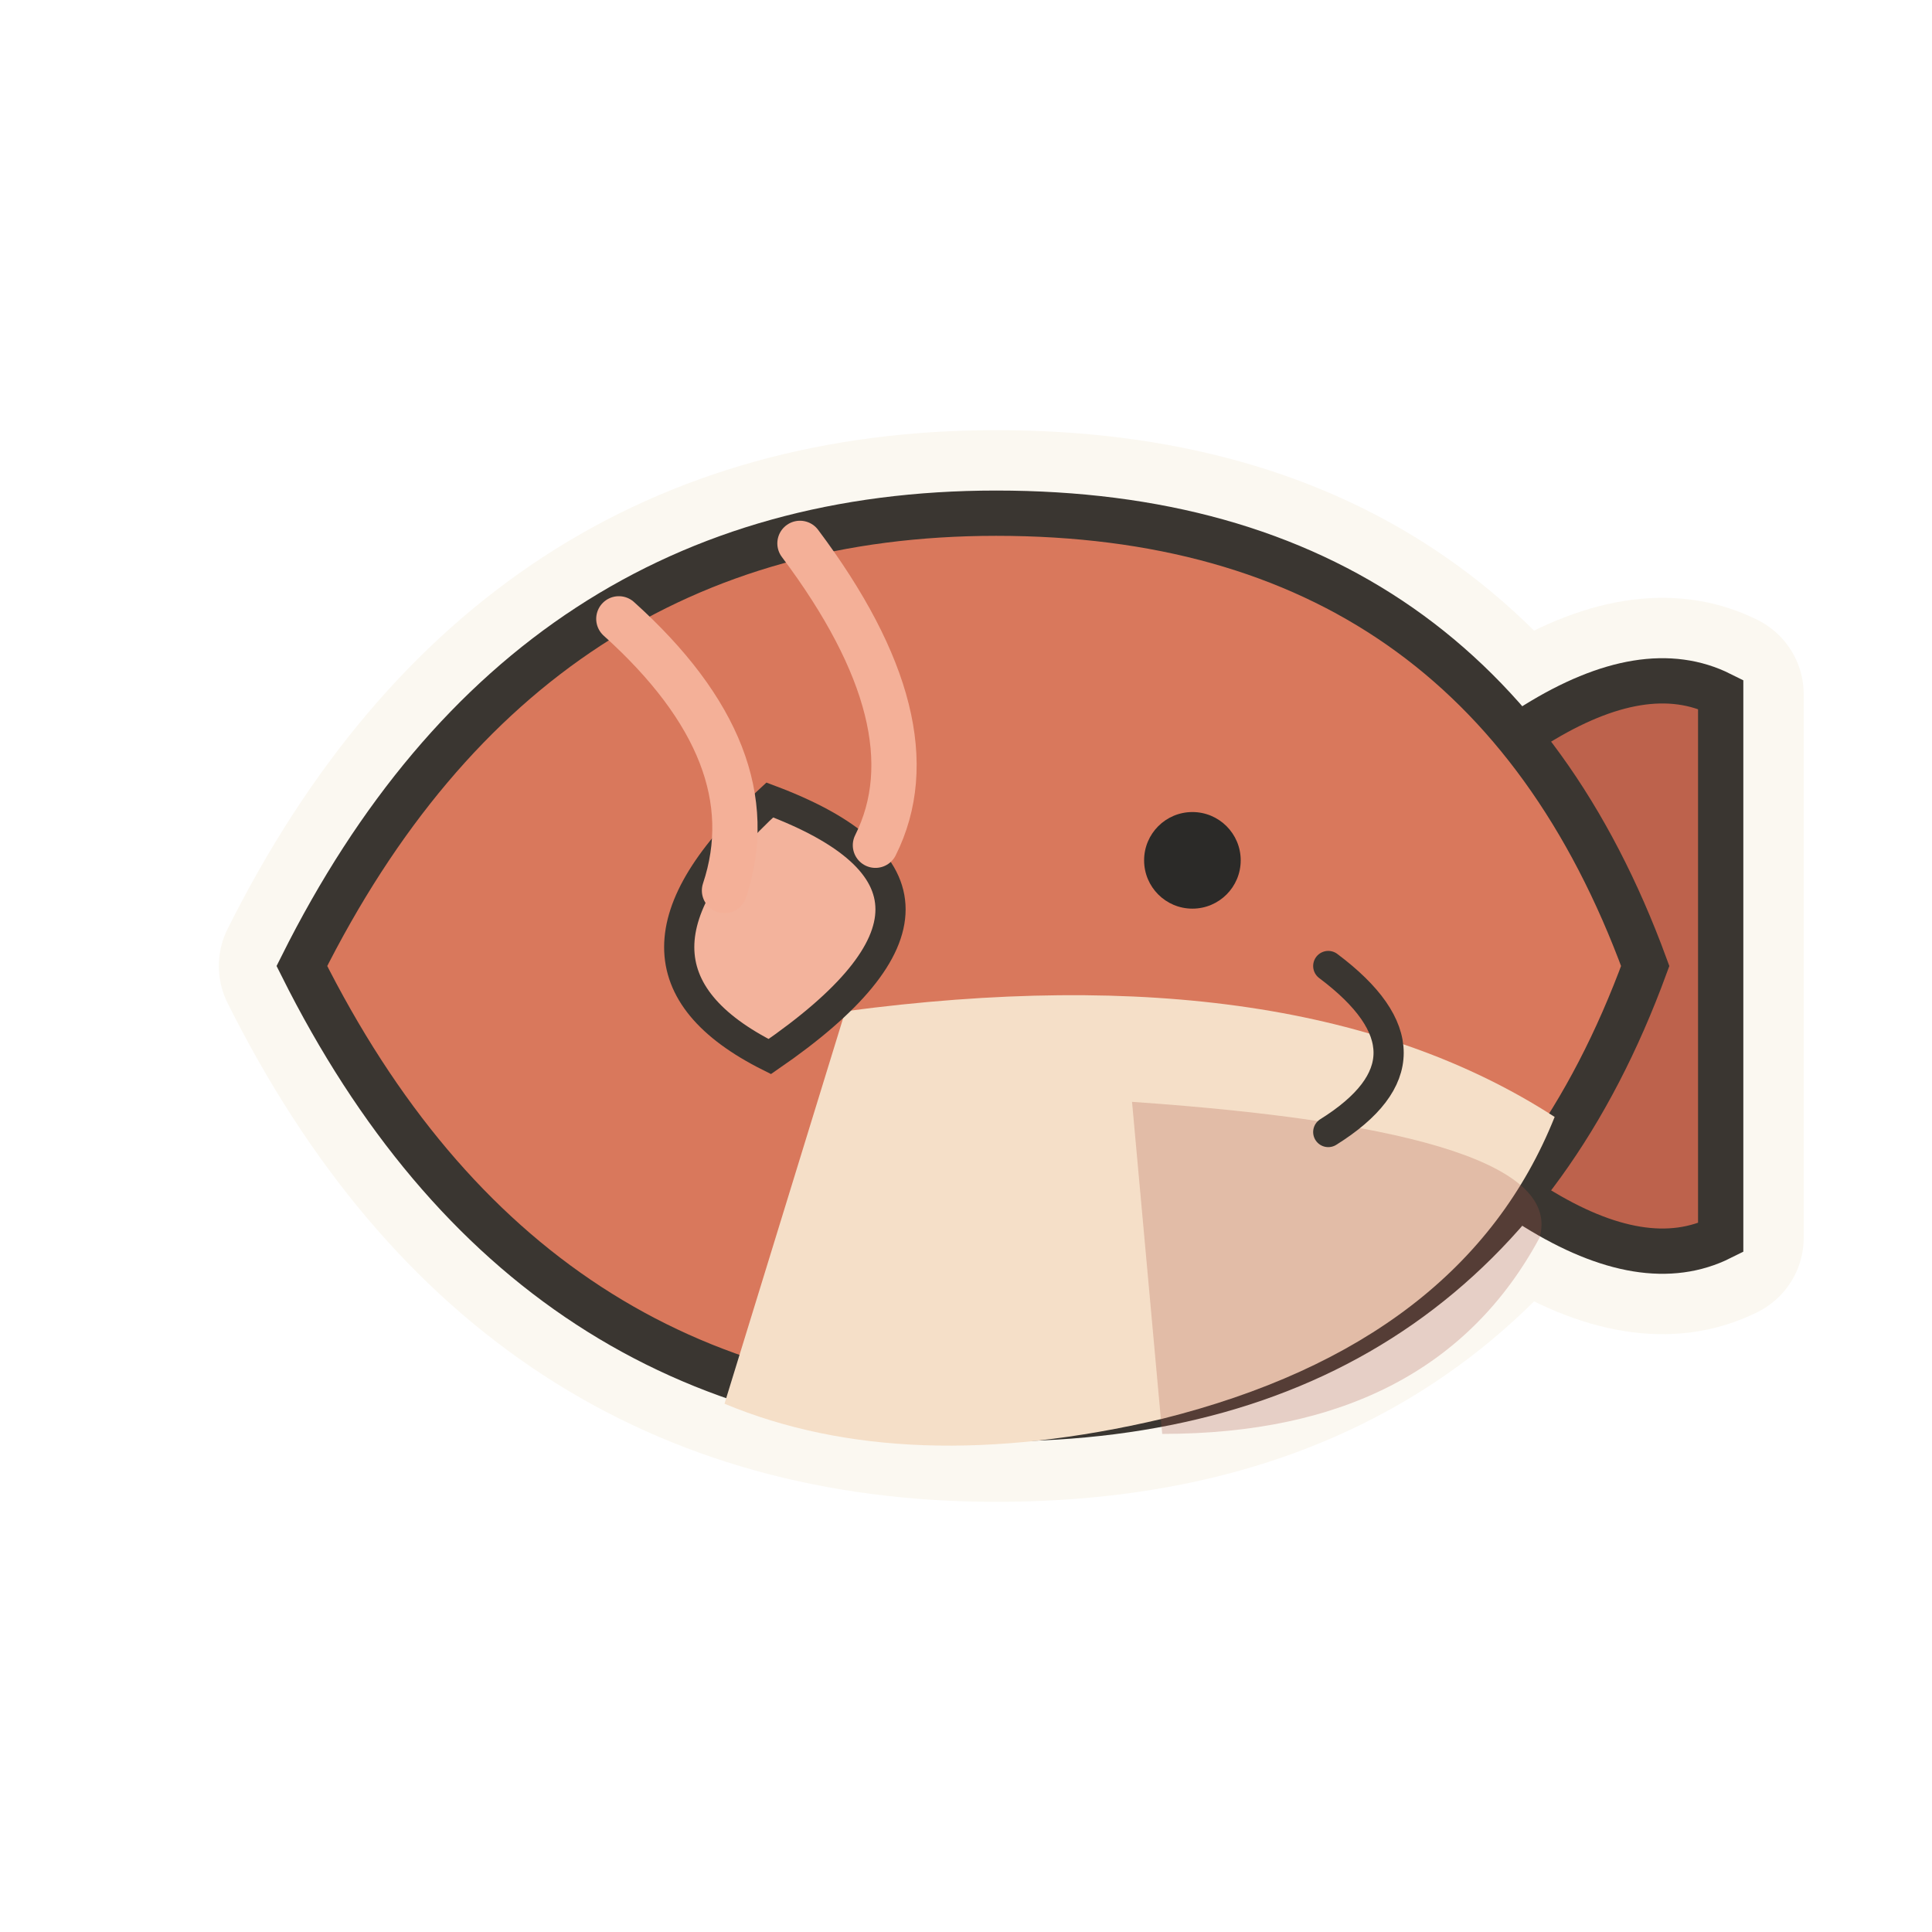
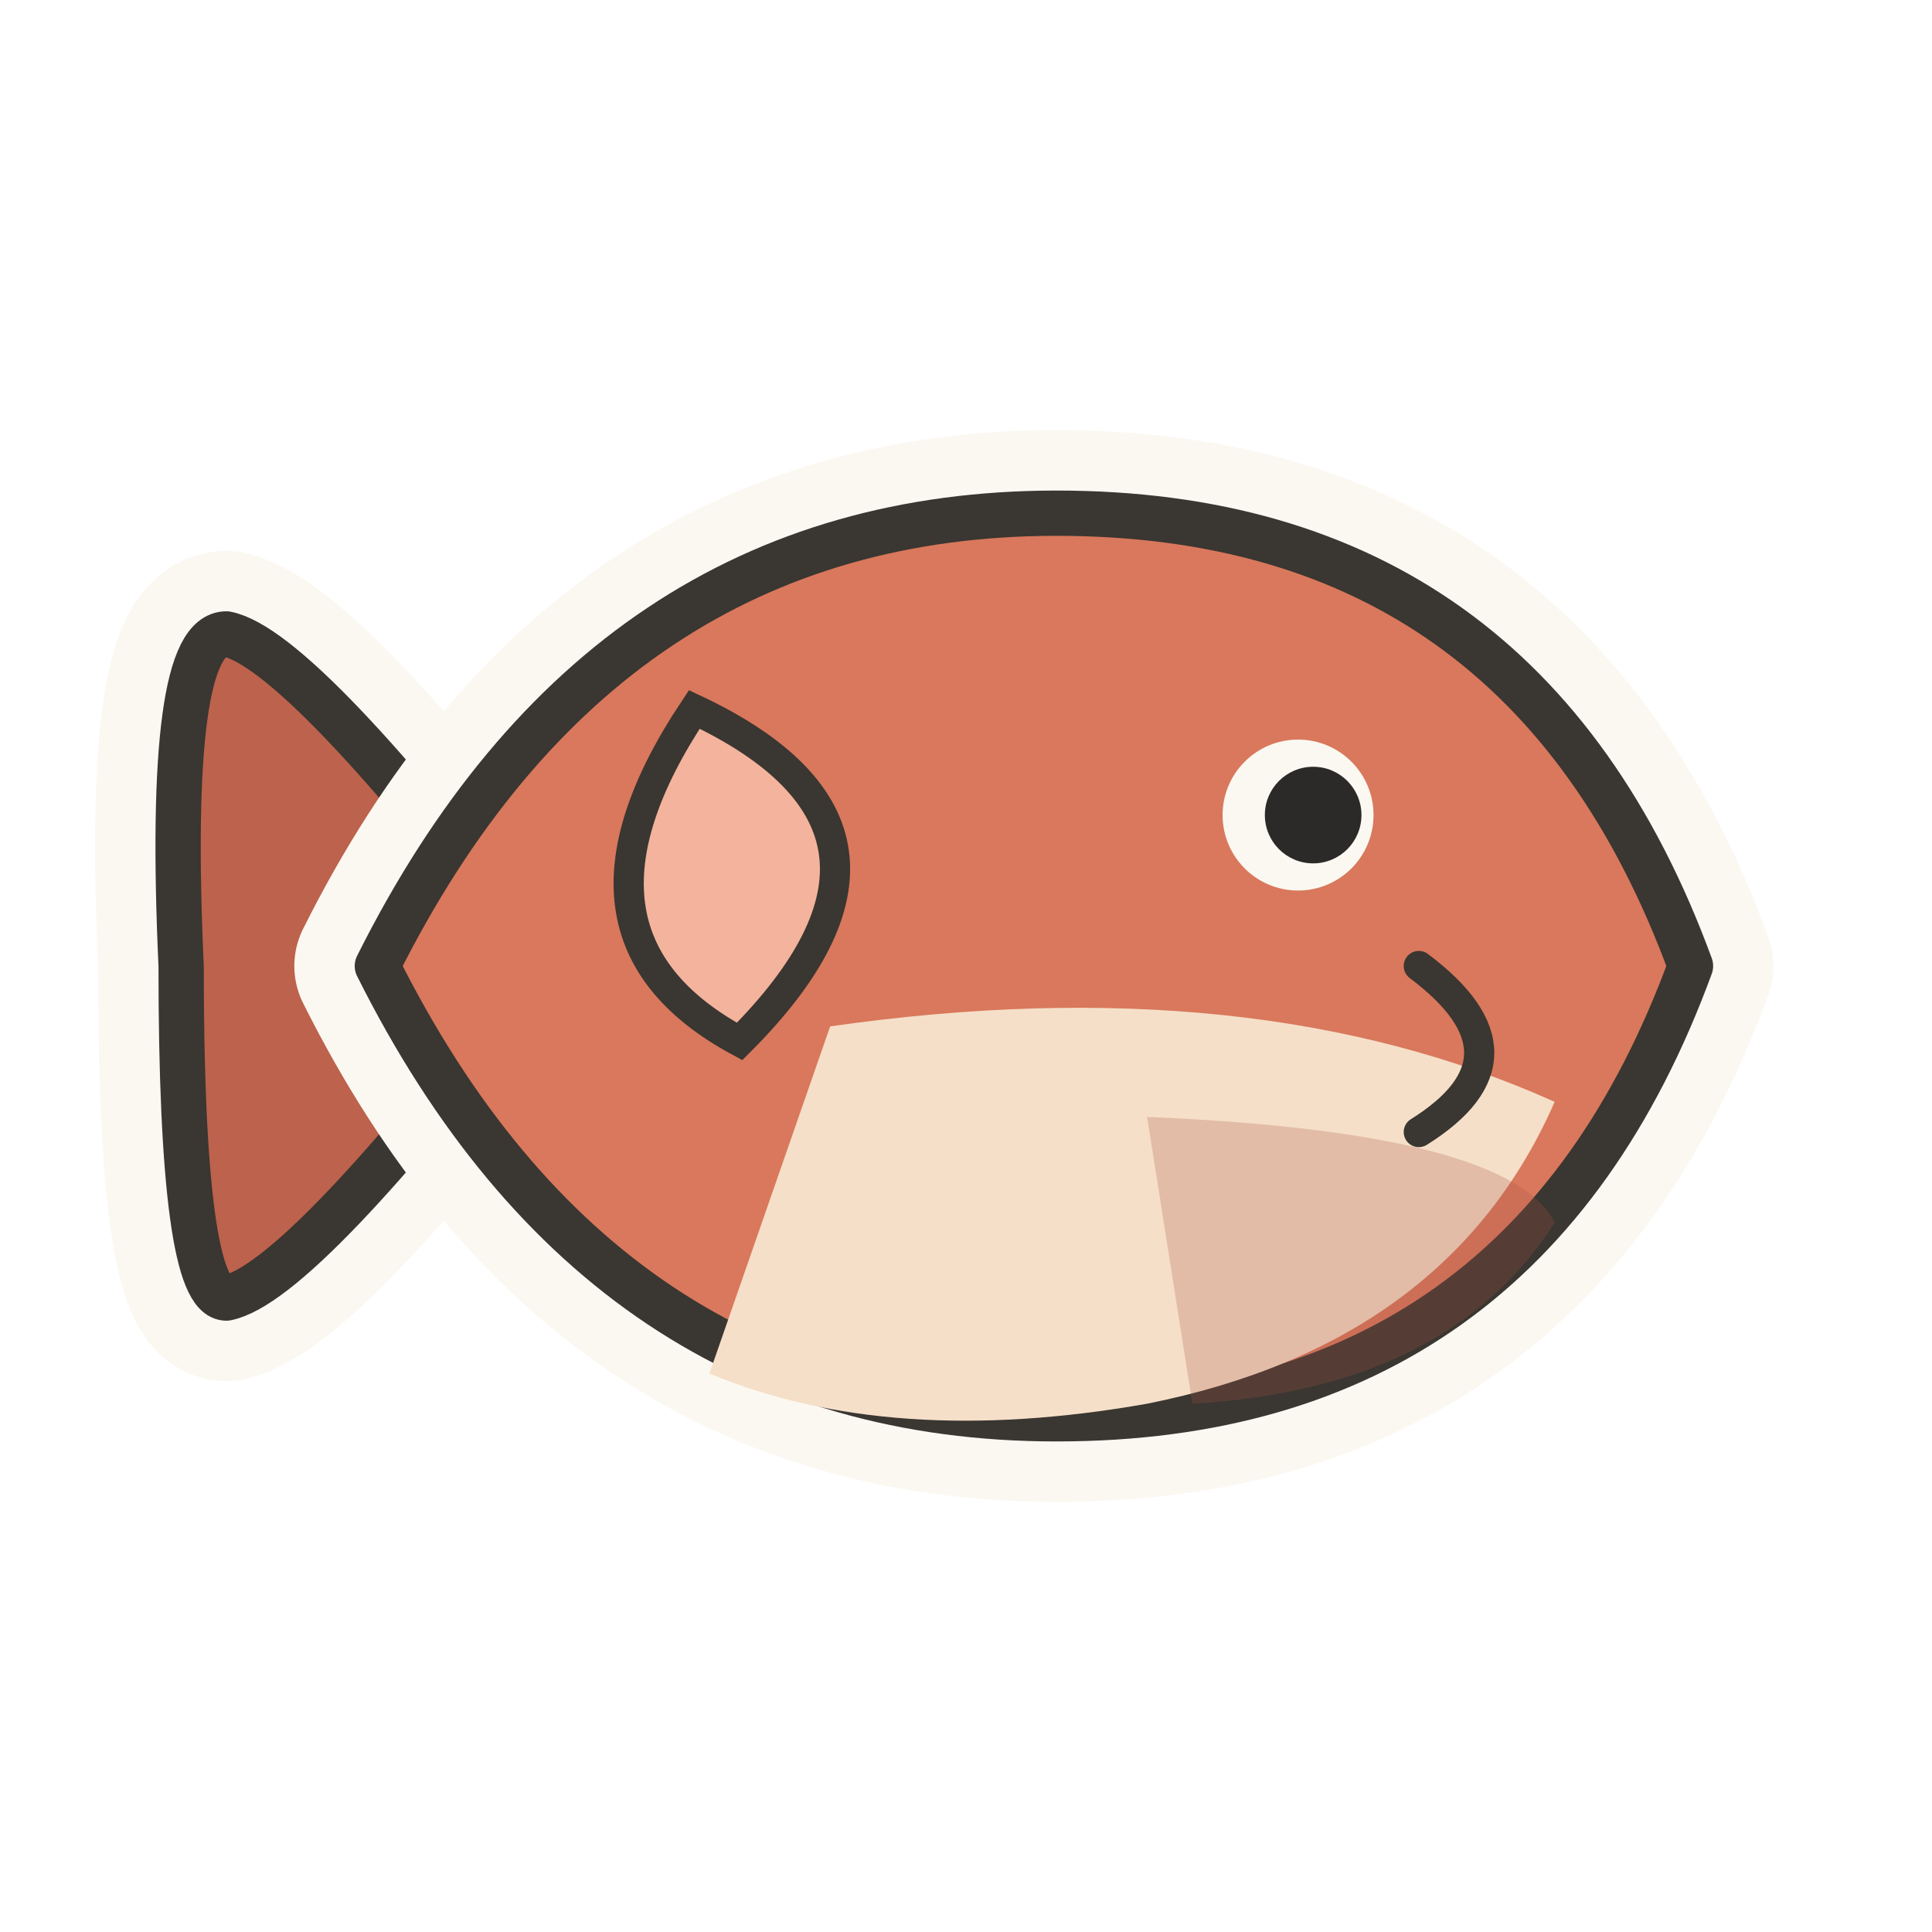
<svg xmlns="http://www.w3.org/2000/svg" viewBox="0 0 128 128" role="img" aria-labelledby="t d">
-   <g stroke="#fbf8f1" stroke-width="11" stroke-linejoin="round">
-     <path d="M85 64q19-23 29-18v36q-10 5-29-18Z" />
-     <path d="M20 64q15-30 46-30 32 0 43 30-11 30-43 30-31 0-46-30Z" />
-   </g>
-   <path d="M85 64q19-23 29-18v36q-10 5-29-18Z" fill="#bd624c" stroke="#3a3631" stroke-width="3" />
-   <path d="M20 64q15-30 46-30 32 0 43 30-11 30-43 30-31 0-46-30Z" fill="#d9785c" stroke="#3a3631" stroke-width="3" />
-   <path d="M56 67q30-4 47 7-6 15-26 20-17 4-29-1Z" fill="#f5dfc8" />
-   <path d="M75 73q29 2 27 9-7 13-25 13Z" fill="#a95342" opacity=".25" />
-   <path d="M51 53q16 6 0 17-12-6 0-17Z" fill="#f3b39c" stroke="#3a3631" stroke-width="2" />
-   <circle cx="79" cy="57" r="3.2" fill="#2b2a28" />
-   <path d="M88 64q8 6 0 11" fill="none" stroke="#3a3631" stroke-width="2" stroke-linecap="round" />
-   <path d="M41 41q10 9 7 18m5-23q9 12 5 20" fill="none" stroke="#f4b098" stroke-width="3" stroke-linecap="round" />
+   <path d="M36 64Q20 43 15 42q-4 0-3 22 0 22 3 22 5-1 21-22Z" fill="#fbf8f1" stroke="#fbf8f1" stroke-width="11" stroke-linejoin="round" />
+   <path d="M36 64Q20 43 15 42q-4 0-3 22 0 22 3 22 5-1 21-22Z" fill="#bd624c" stroke="#3a3631" stroke-width="3" stroke-linejoin="round" />
+   <path d="M25 64Q40 34 70 34 101 34 112 64q-11 30-42 30-30 0-45-30Z" fill="#fbf8f1" stroke="#fbf8f1" stroke-width="11" stroke-linejoin="round" />
+   <path d="M25 64Q40 34 70 34 101 34 112 64q-11 30-42 30-30 0-45-30Z" fill="#d9785c" stroke="#3a3631" stroke-width="3" stroke-linejoin="round" />
+   <path d="M55 68q28-4 48 5-7 16-27 20-17 3-29-2Z" fill="#f5dfc8" />
+   <path d="M76 74q24 1 27 7-7 11-24 12Z" fill="#a95342" opacity=".25" />
+   <path d="M46 47q17 8 3 22-13-7-3-22Z" fill="#f3b39c" stroke="#3a3631" stroke-width="2" />
+   <circle cx="86" cy="54" r="5" fill="#fbf8f1" />
+   <circle cx="87" cy="54" r="3.2" fill="#2b2a28" />
+   <path d="M94 64q8 6 0 11" fill="none" stroke="#3a3631" stroke-width="2" stroke-linecap="round" />
</svg>
